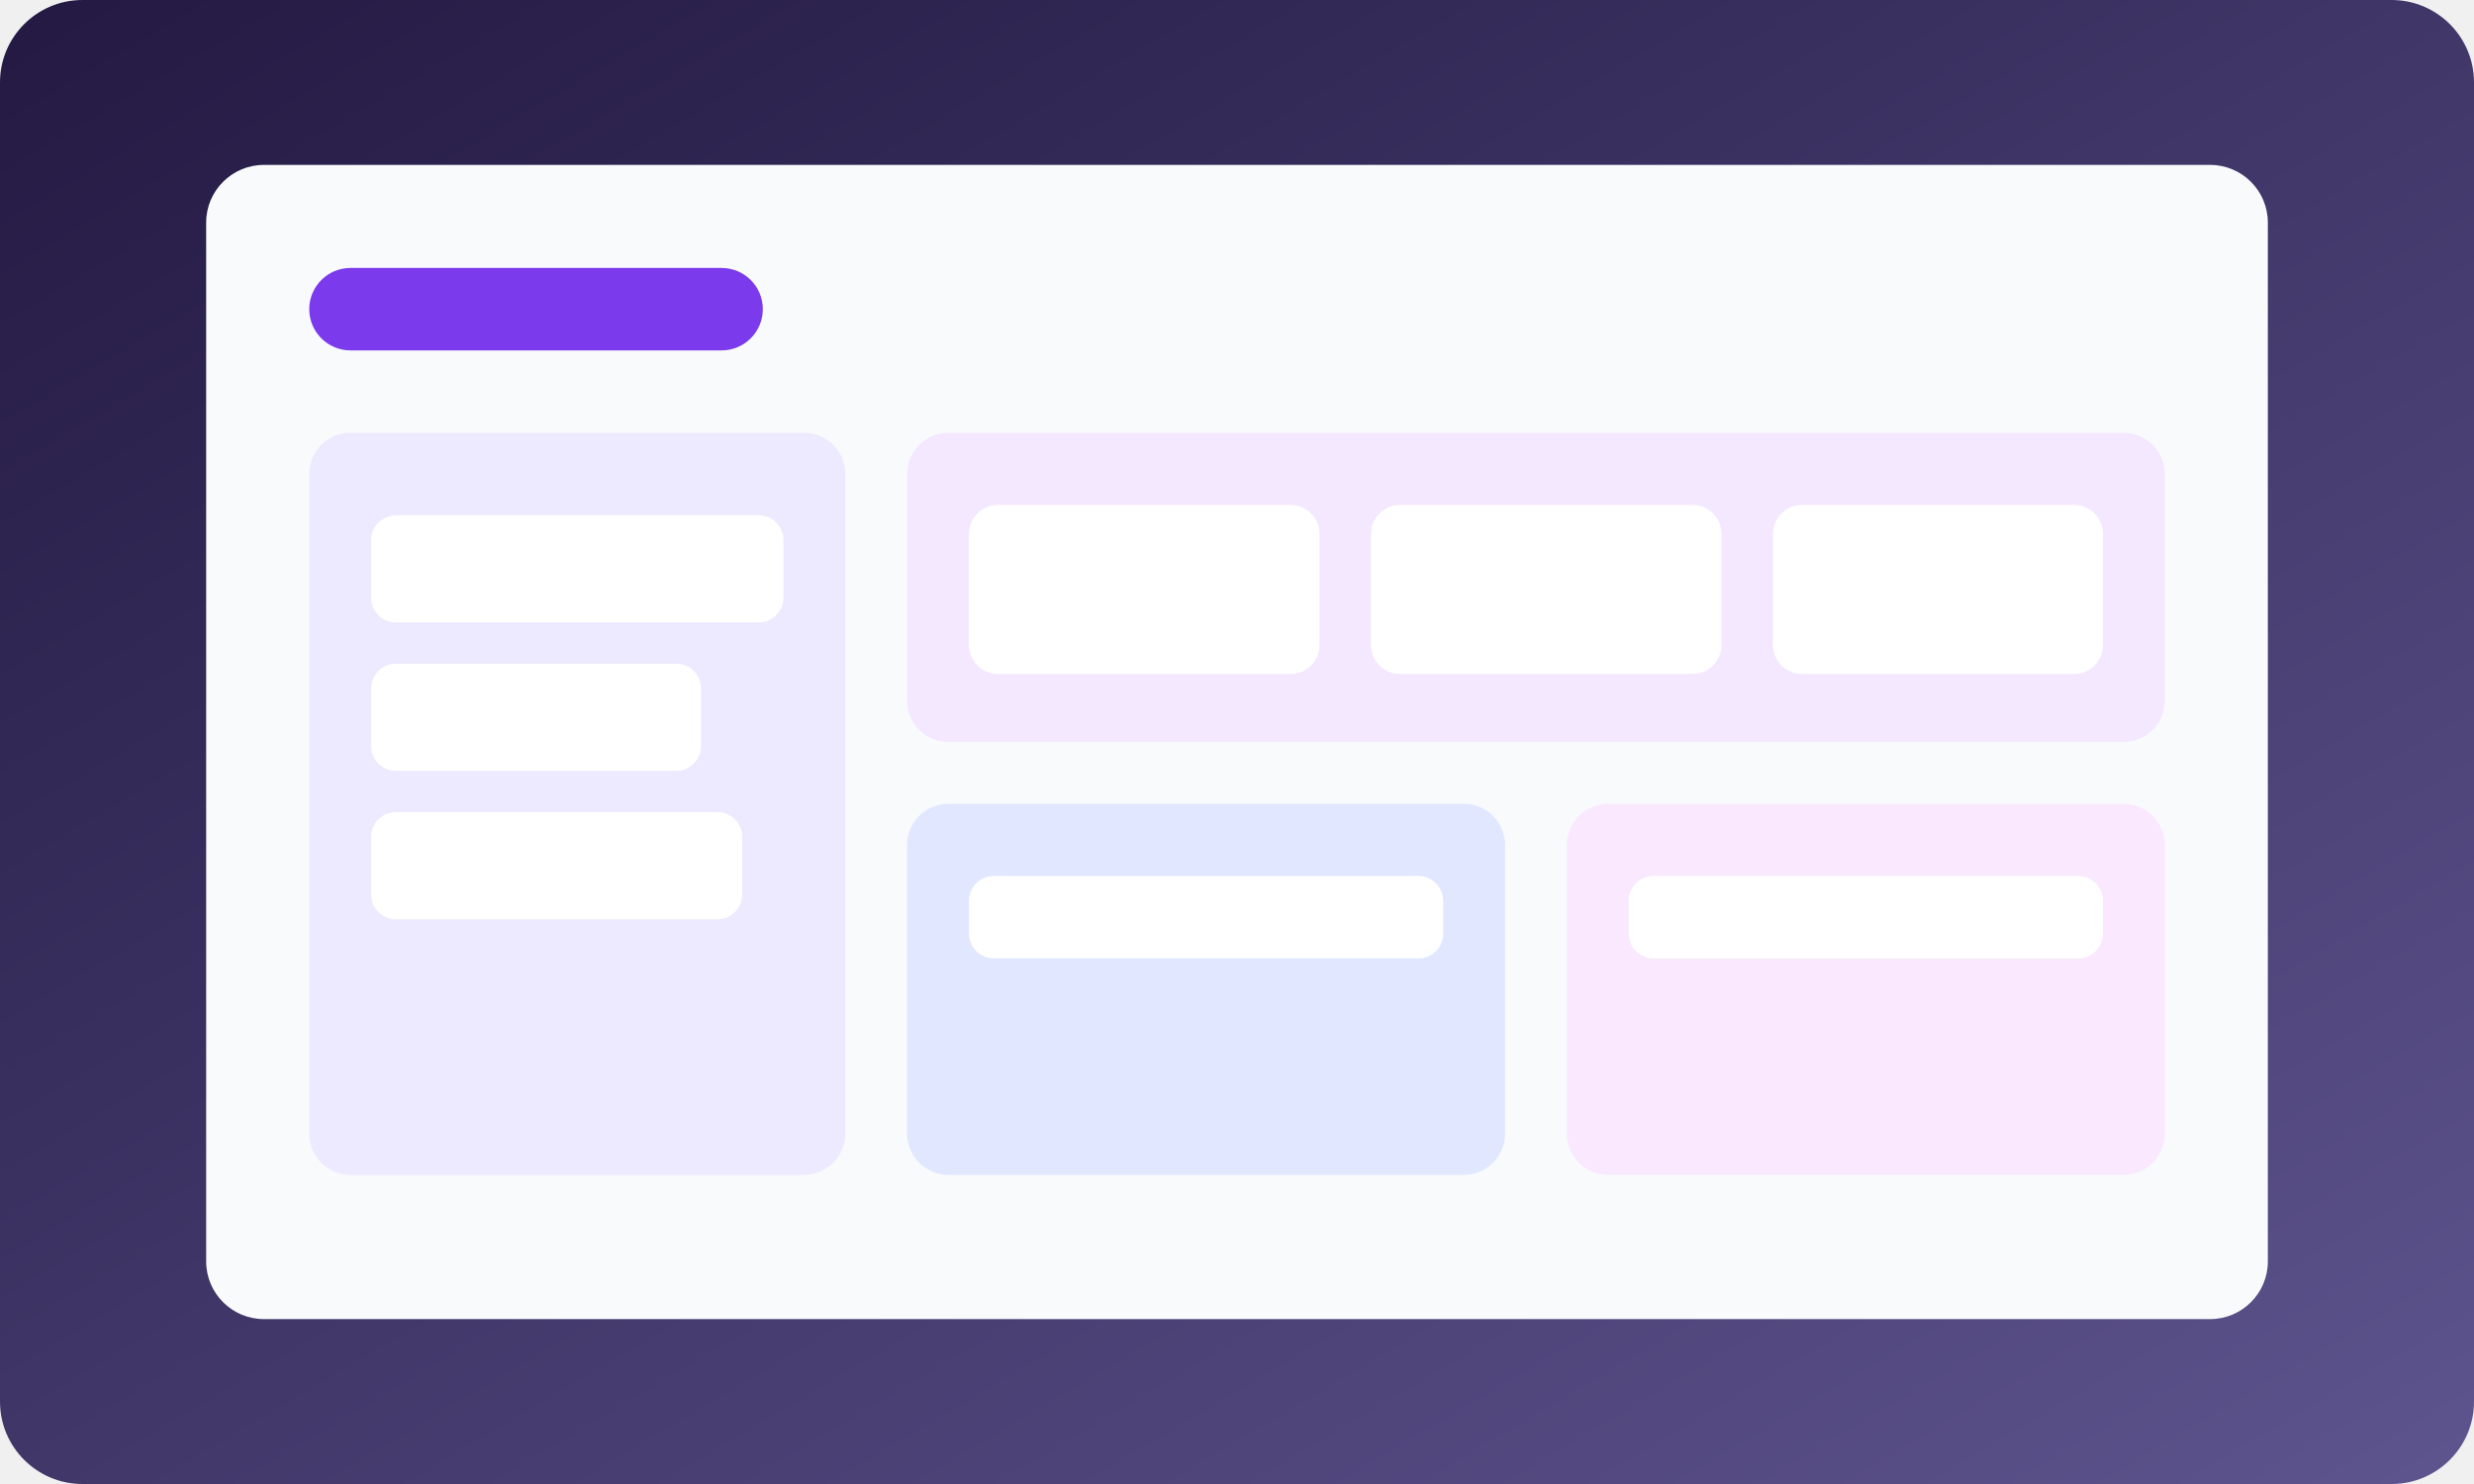
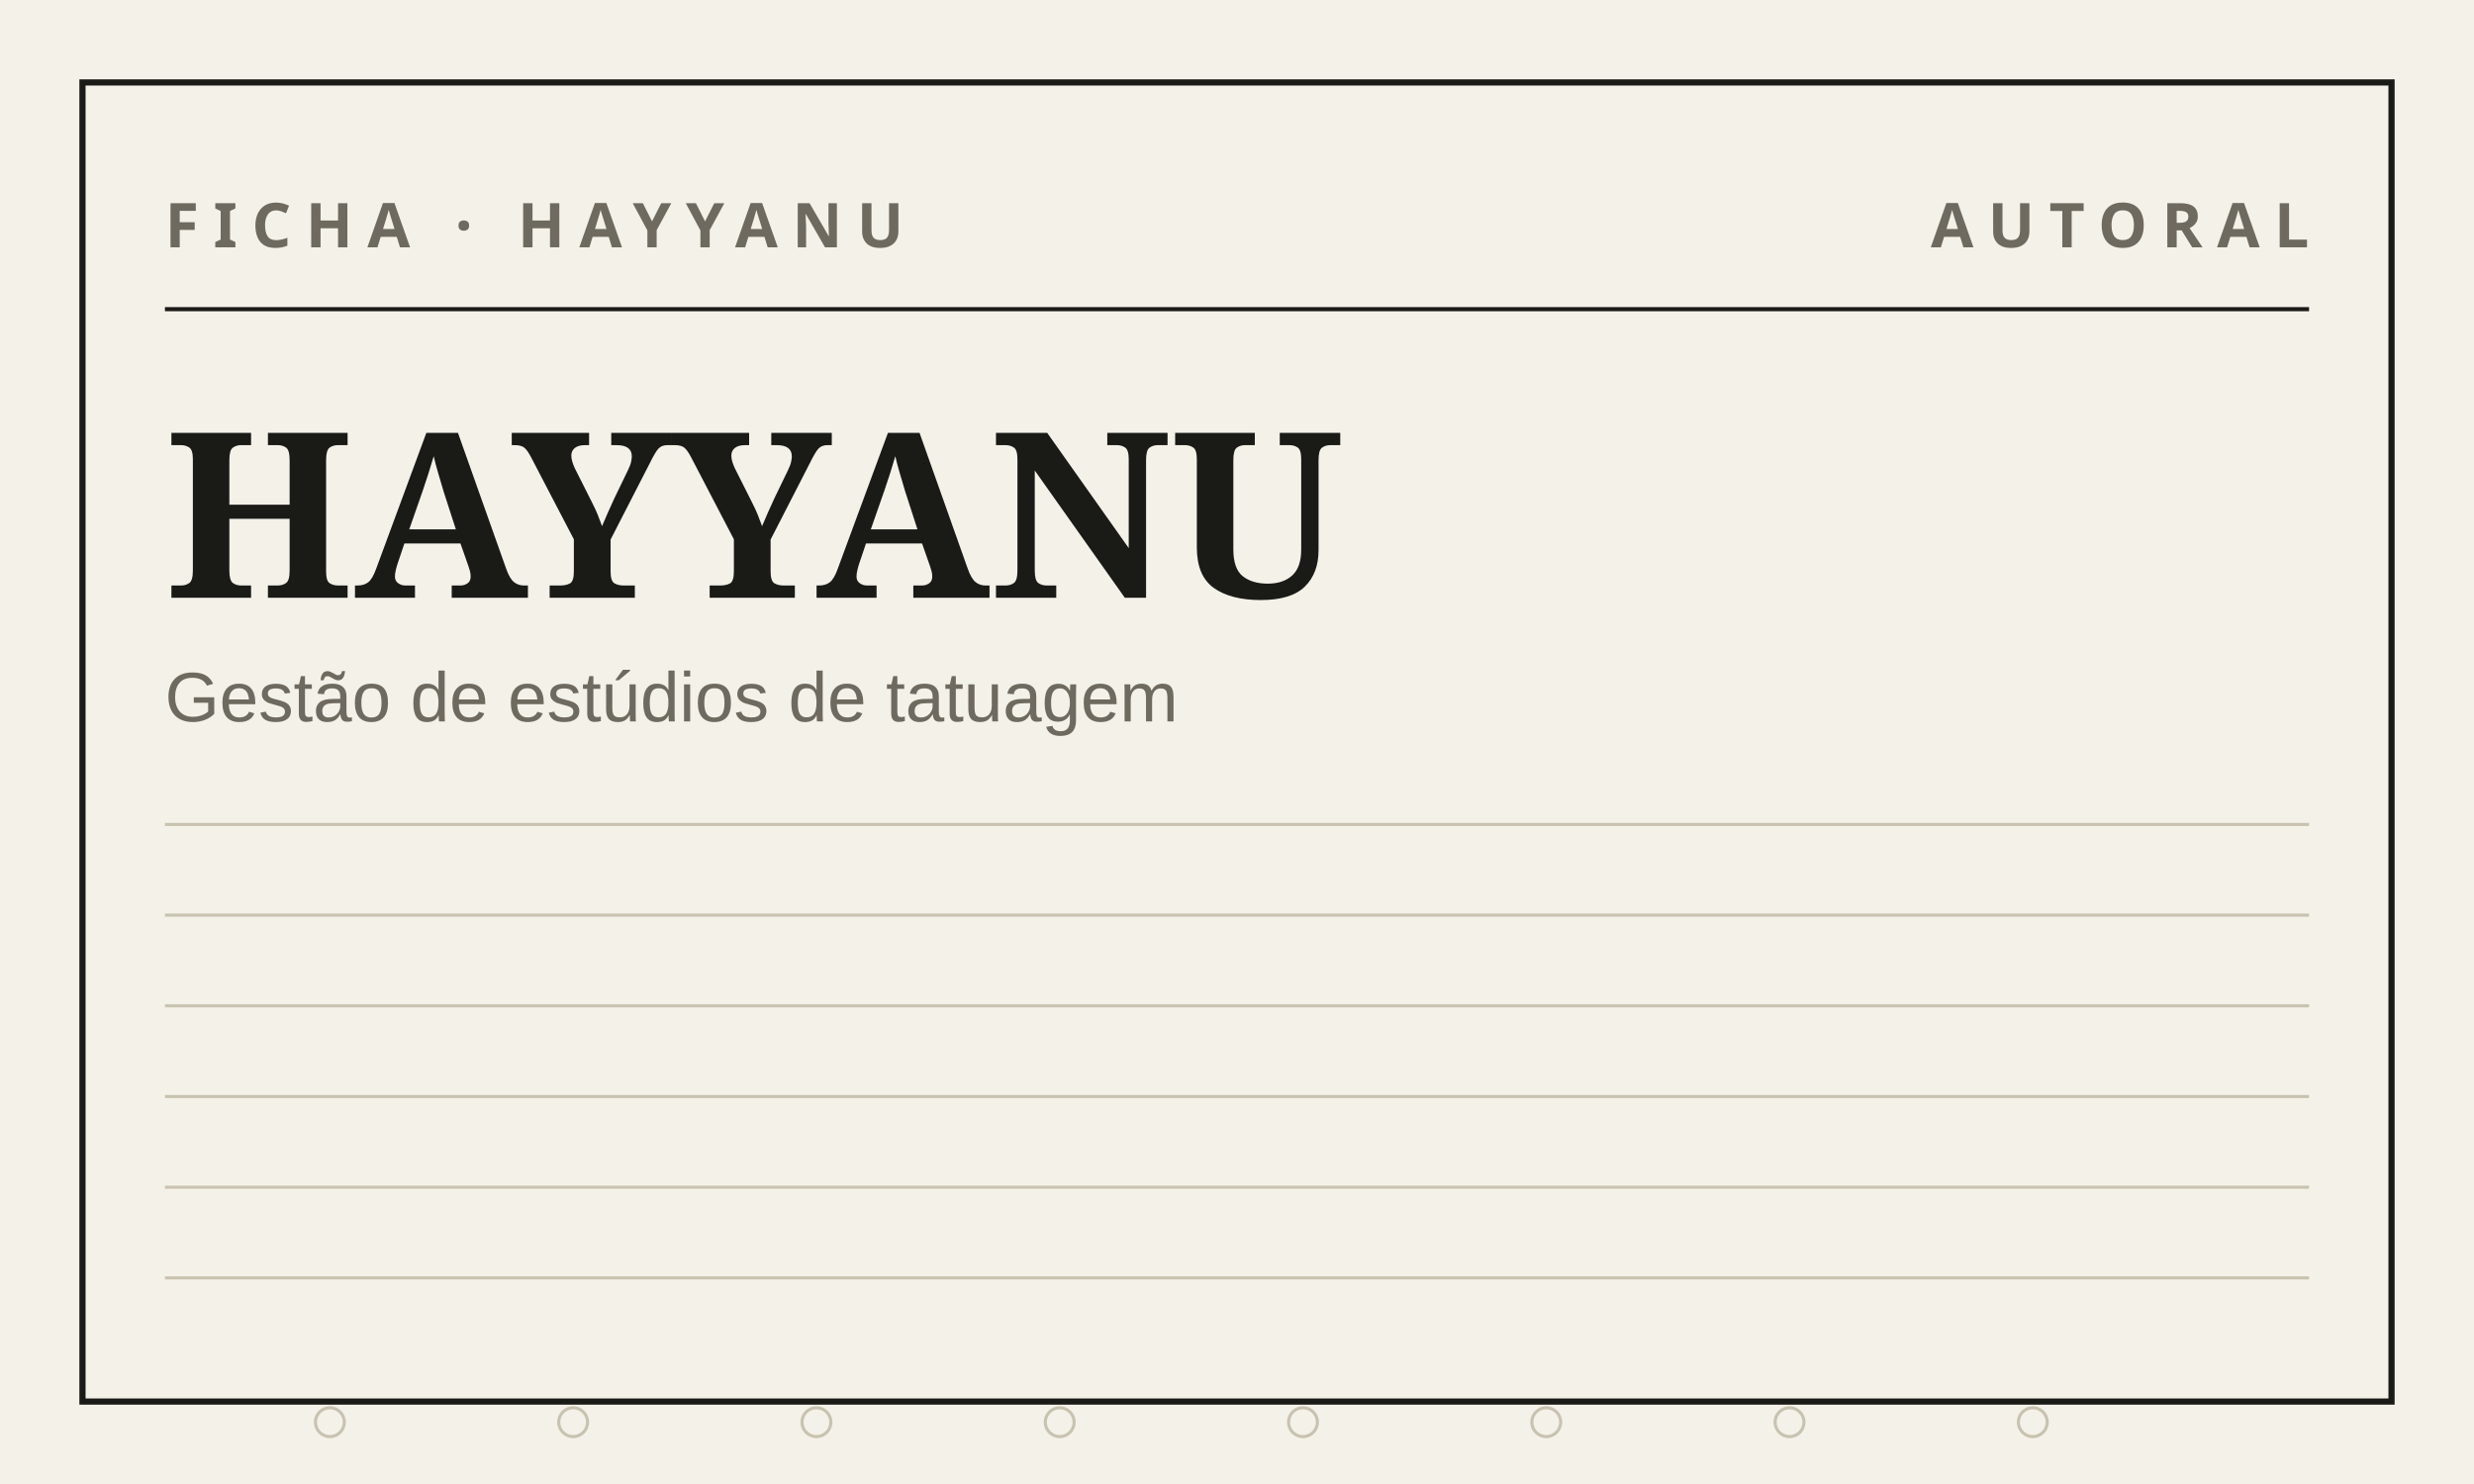
- <svg xmlns="http://www.w3.org/2000/svg" viewBox="0 0 1200 720" role="img" aria-labelledby="title desc">
-   <defs>
-     <linearGradient id="background" x1="0" y1="0" x2="1" y2="1">
-       <stop stop-color="#231942" />
-       <stop offset="1" stop-color="#5e548e" />
-     </linearGradient>
-   </defs>
-   <rect width="1200" height="720" rx="40" fill="url(#background)" />
-   <rect x="100" y="80" width="1000" height="560" rx="28" fill="#f8fafc" />
-   <rect x="150" y="130" width="220" height="40" rx="20" fill="#7c3aed" />
-   <rect x="150" y="210" width="260" height="360" rx="20" fill="#ede9fe" />
-   <rect x="440" y="210" width="610" height="150" rx="20" fill="#f3e8ff" />
-   <rect x="440" y="390" width="290" height="180" rx="20" fill="#e0e7ff" />
-   <rect x="760" y="390" width="290" height="180" rx="20" fill="#fae8ff" />
-   <g fill="#ffffff">
-     <rect x="180" y="250" width="200" height="52" rx="12" />
-     <rect x="180" y="322" width="160" height="52" rx="12" />
-     <rect x="180" y="394" width="180" height="52" rx="12" />
-     <rect x="470" y="245" width="170" height="82" rx="14" />
-     <rect x="665" y="245" width="170" height="82" rx="14" />
-     <rect x="860" y="245" width="160" height="82" rx="14" />
-     <rect x="470" y="425" width="230" height="40" rx="12" />
-     <rect x="790" y="425" width="230" height="40" rx="12" />
-   </g>
+ <svg xmlns="http://www.w3.org/2000/svg" viewBox="0 0 1200 720" role="img" aria-labelledby="t-hayyanu d-hayyanu">
+   <rect width="1200" height="720" fill="#f4f1e8" />
+   <rect x="40" y="40" width="1120" height="640" fill="none" stroke="#1a1a17" stroke-width="3" />
+   <line x1="80" y1="150" x2="1120" y2="150" stroke="#1a1a17" stroke-width="2" />
+   <text x="80" y="120" font-family="Archivo Narrow, Arial Narrow, sans-serif" font-size="30" font-weight="700" letter-spacing="7" fill="#6f6a5f">FICHA · HAYYANU</text>
+   <text x="1120" y="120" text-anchor="end" font-family="Archivo Narrow, Arial Narrow, sans-serif" font-size="30" font-weight="700" letter-spacing="7" fill="#6f6a5f">AUTORAL</text>
+   <text x="80" y="290" font-family="Zilla Slab, Georgia, serif" font-size="112" font-weight="700" fill="#1a1a17">HAYYANU</text>
+   <text x="80" y="350" font-family="Archivo, Arial, sans-serif" font-size="34" fill="#6f6a5f">Gestão de estúdios de tatuagem</text>
+   <line x1="80" y1="400" x2="1120" y2="400" stroke="#c8c2b0" stroke-width="1.5" />
+   <line x1="80" y1="444" x2="1120" y2="444" stroke="#c8c2b0" stroke-width="1.5" />
+   <line x1="80" y1="488" x2="1120" y2="488" stroke="#c8c2b0" stroke-width="1.5" />
+   <line x1="80" y1="532" x2="1120" y2="532" stroke="#c8c2b0" stroke-width="1.5" />
+   <line x1="80" y1="576" x2="1120" y2="576" stroke="#c8c2b0" stroke-width="1.5" />
+   <line x1="80" y1="620" x2="1120" y2="620" stroke="#c8c2b0" stroke-width="1.5" />
+   <circle cx="160" cy="690" r="7" fill="none" stroke="#c8c2b0" stroke-width="1.5" />
+   <circle cx="278" cy="690" r="7" fill="none" stroke="#c8c2b0" stroke-width="1.5" />
+   <circle cx="396" cy="690" r="7" fill="none" stroke="#c8c2b0" stroke-width="1.5" />
+   <circle cx="514" cy="690" r="7" fill="none" stroke="#c8c2b0" stroke-width="1.5" />
+   <circle cx="632" cy="690" r="7" fill="none" stroke="#c8c2b0" stroke-width="1.5" />
+   <circle cx="750" cy="690" r="7" fill="none" stroke="#c8c2b0" stroke-width="1.5" />
+   <circle cx="868" cy="690" r="7" fill="none" stroke="#c8c2b0" stroke-width="1.5" />
+   <circle cx="986" cy="690" r="7" fill="none" stroke="#c8c2b0" stroke-width="1.5" />
</svg>
